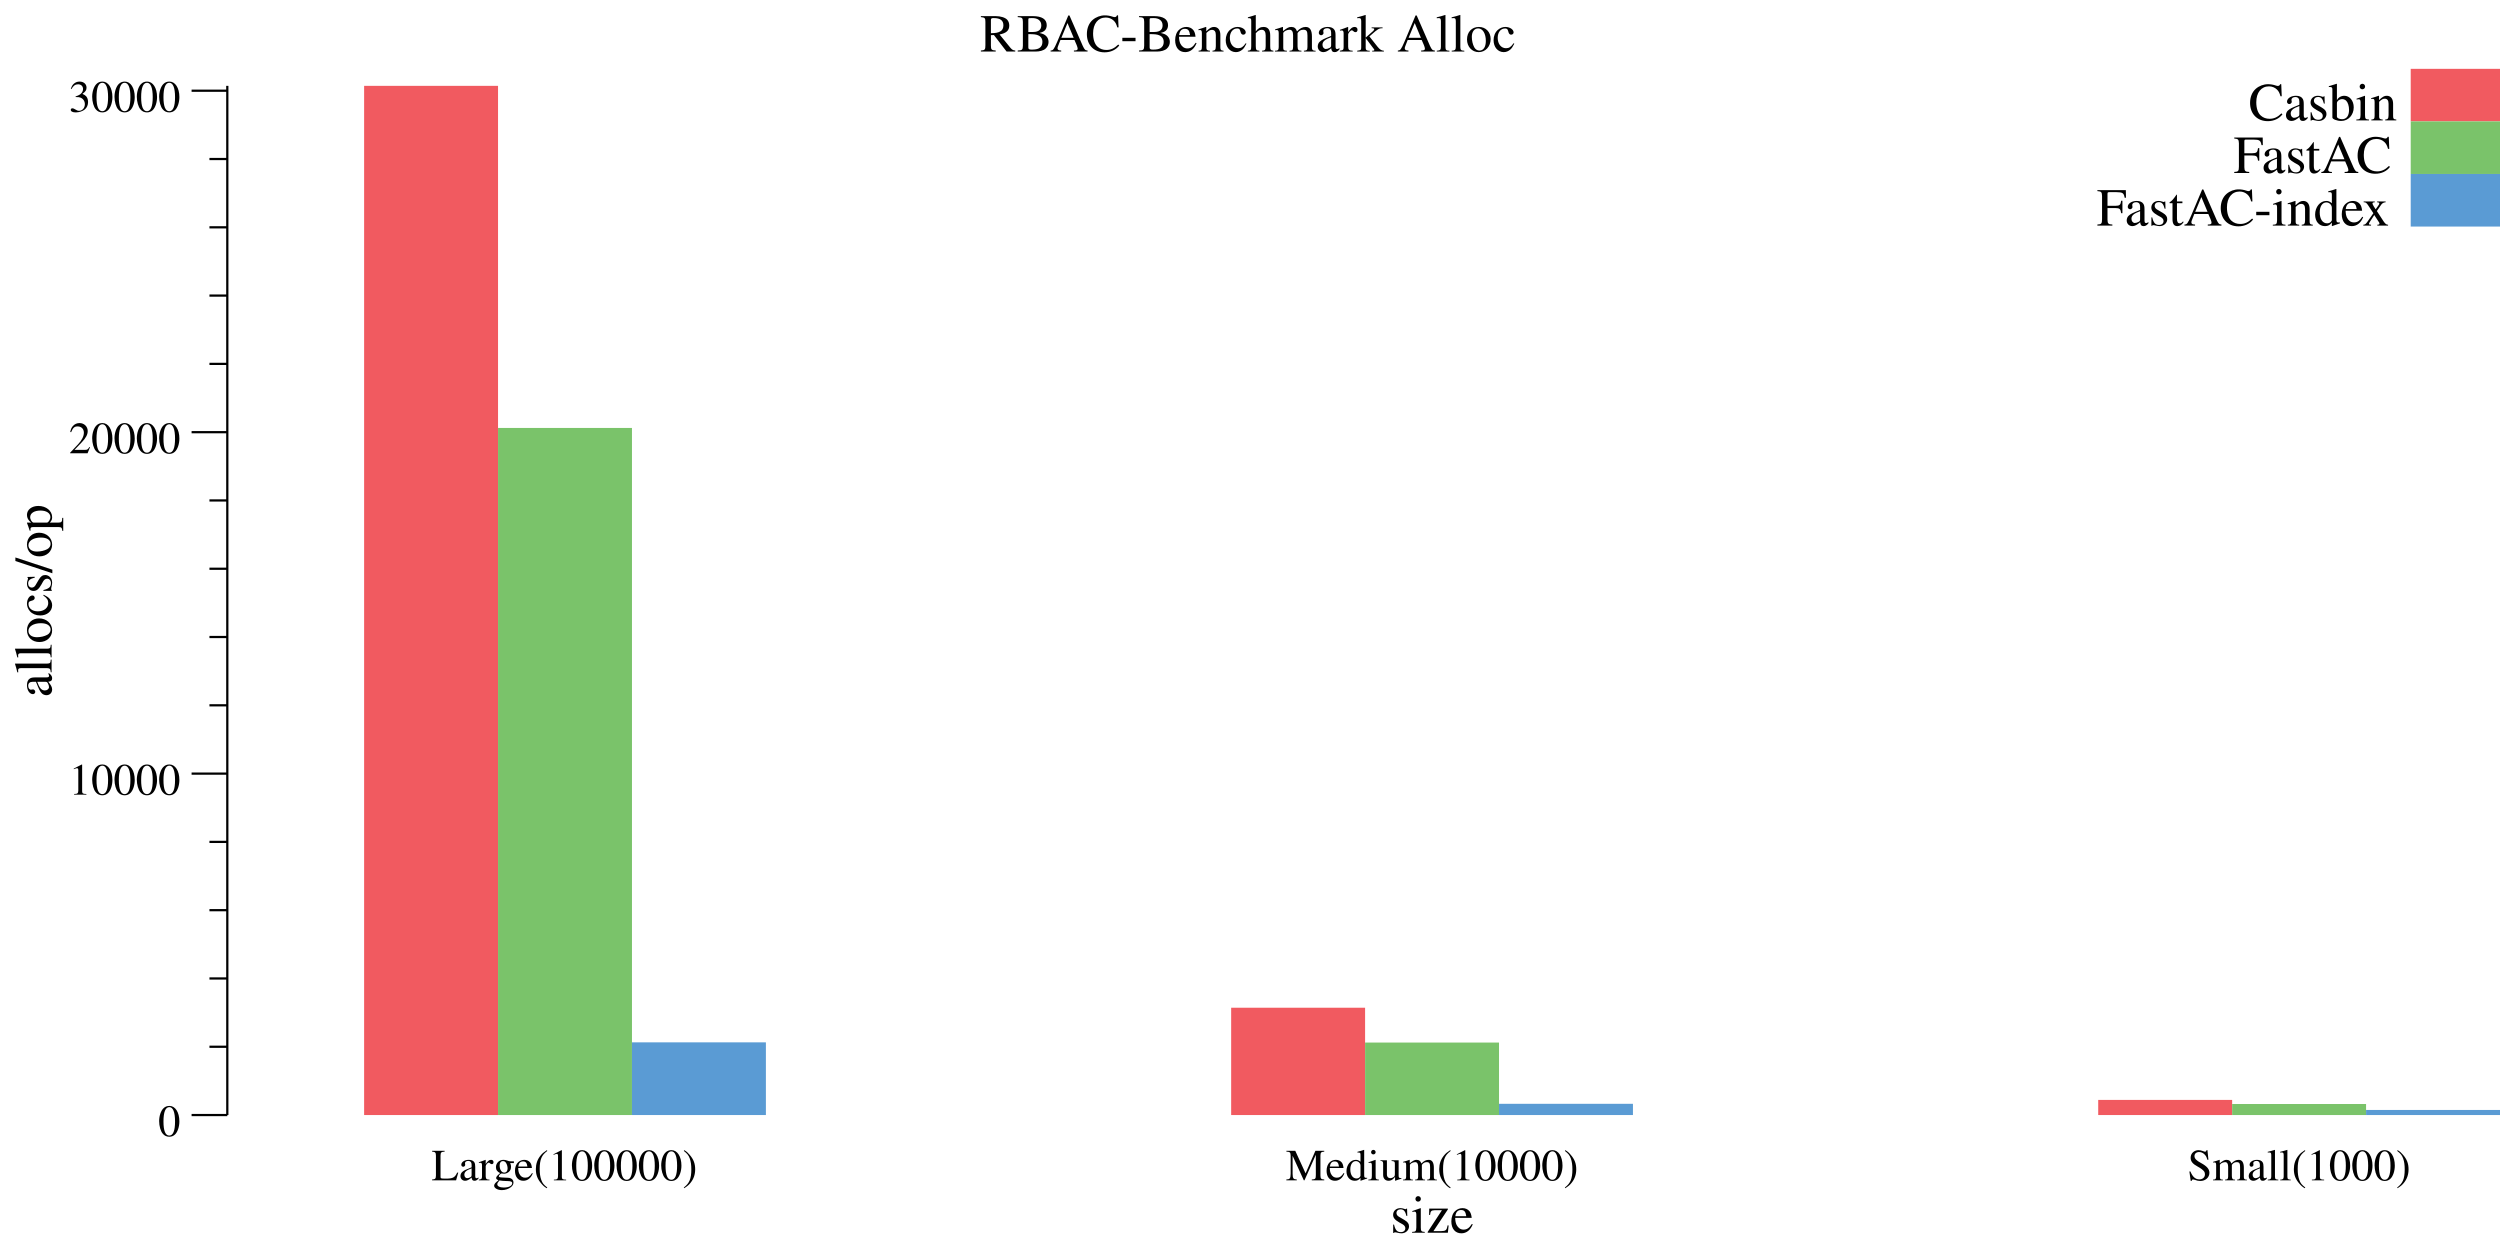
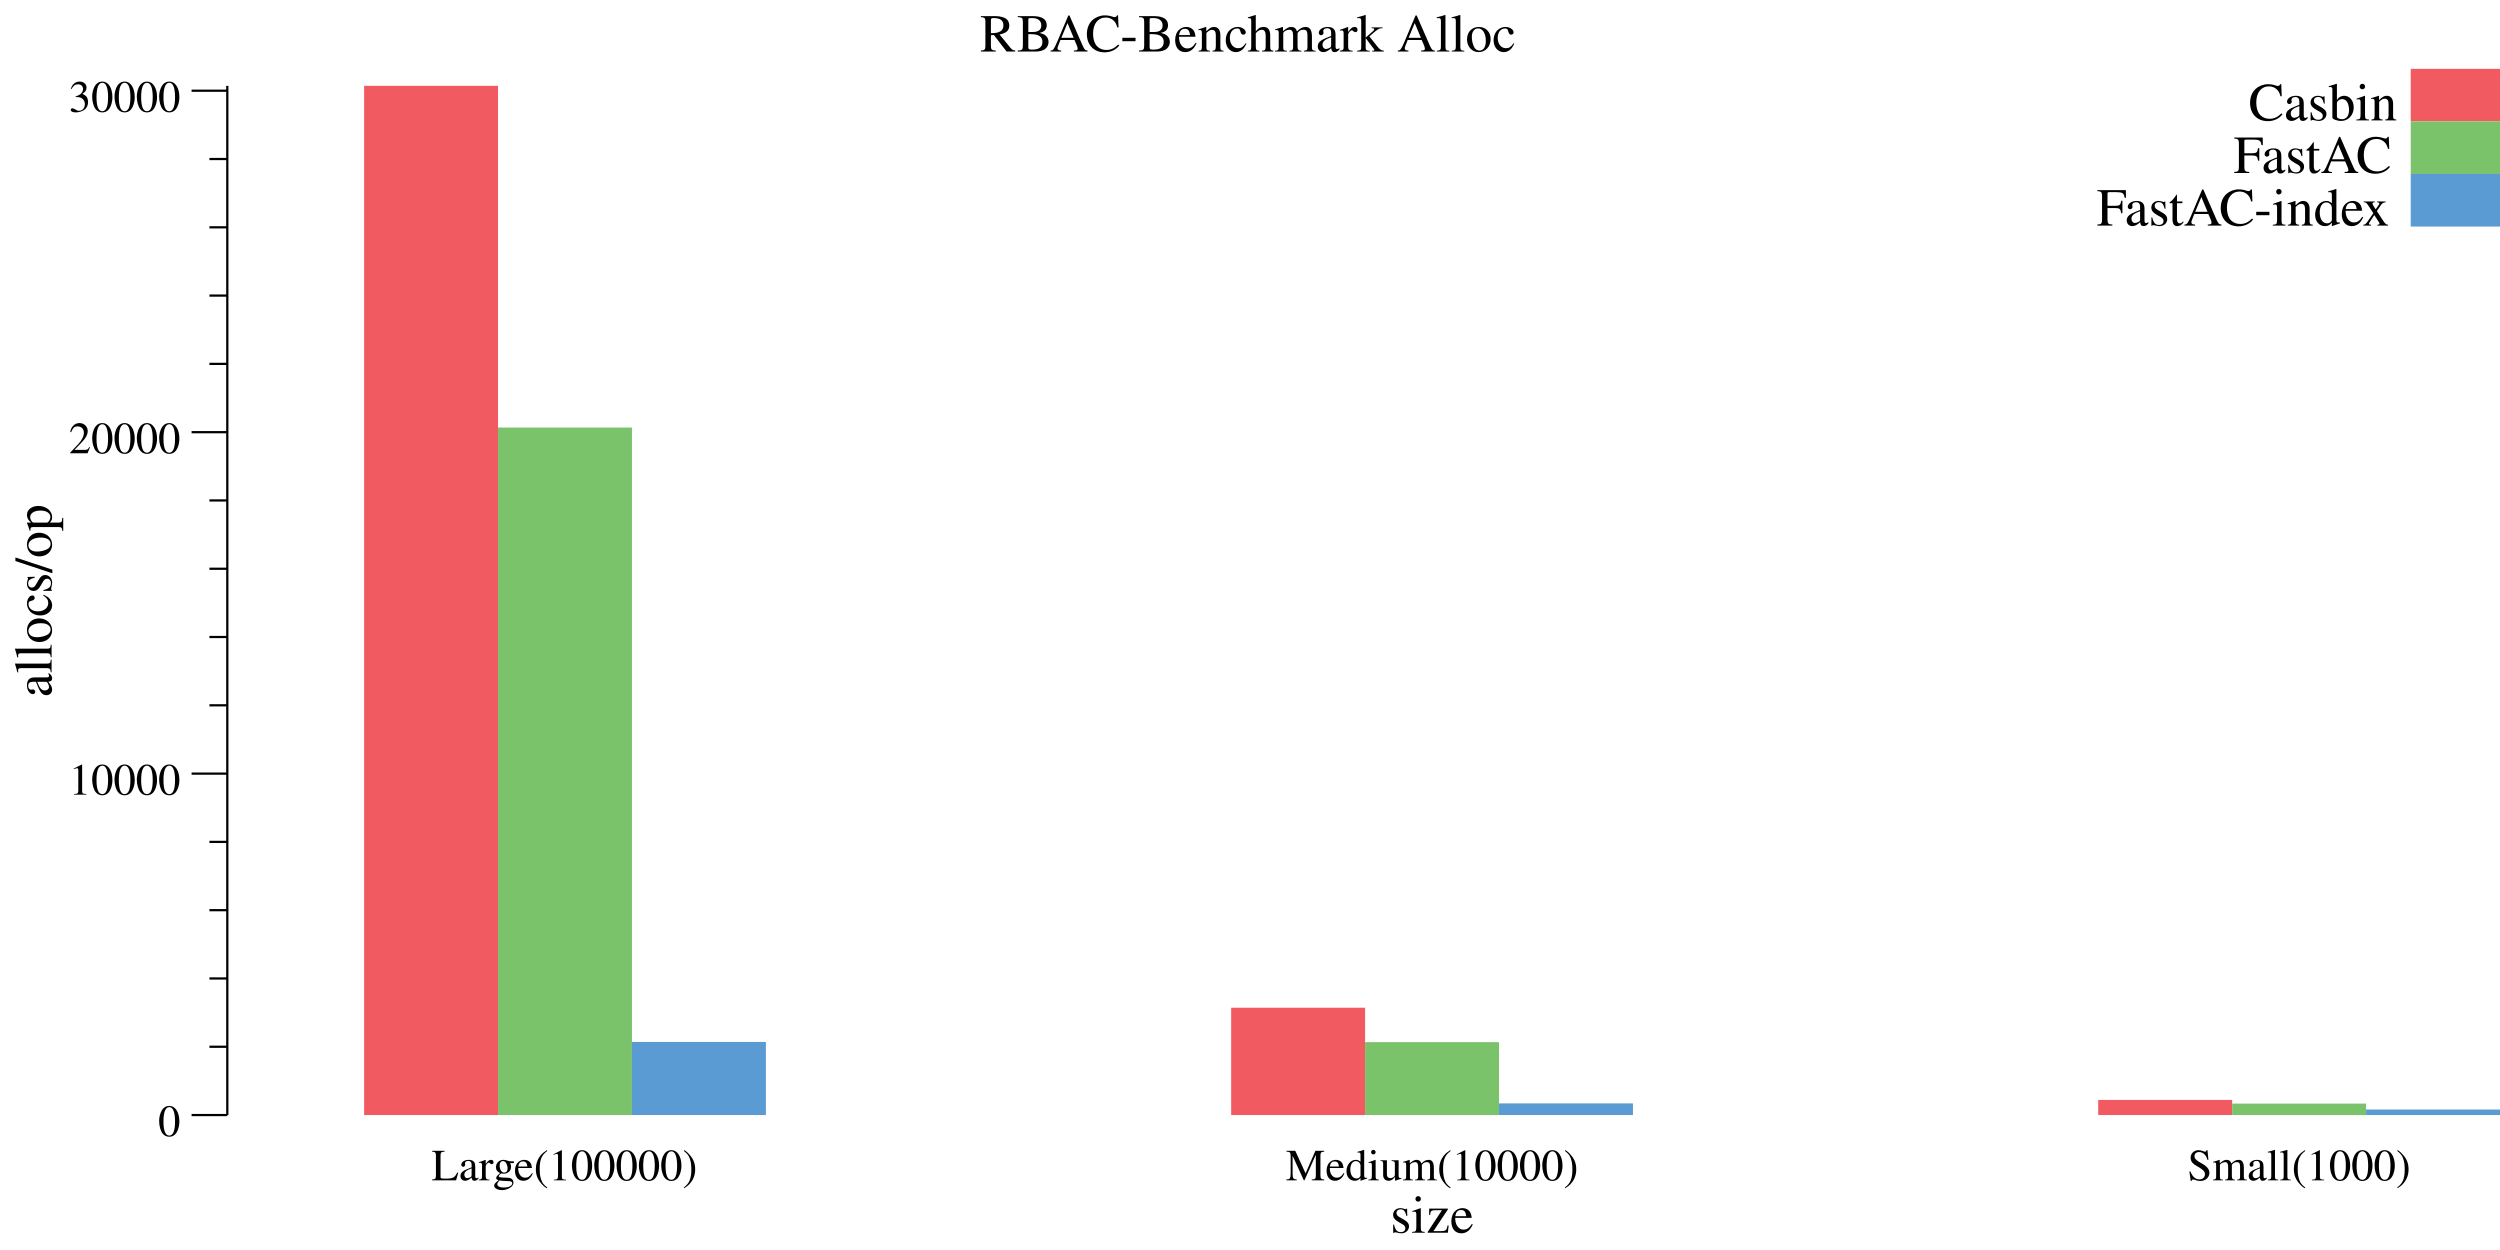
<svg xmlns="http://www.w3.org/2000/svg" width="560pt" height="280pt" viewBox="0 0 560 280">
  <g transform="scale(1, -1) translate(0, -280)">
    <path d="M0,0L560,0L560,280L0,280Z" style="fill:#FFFFFF" />
    <text x="219.51" y="-268.45" transform="scale(1, -1)" style="font-family:Times;font-weight:normal;font-style:normal;font-size:12px">RBAC-Benchmark Alloc</text>
    <text x="311.45" y="-3.861" transform="scale(1, -1)" style="font-family:Times;font-weight:normal;font-style:normal;font-size:12px">size</text>
    <text x="96.666" y="-15.602" transform="scale(1, -1)" style="font-family:Times;font-weight:normal;font-style:normal;font-size:10px">Large(100000)</text>
    <text x="288.01" y="-15.602" transform="scale(1, -1)" style="font-family:Times;font-weight:normal;font-style:normal;font-size:10px">Medium(10000)</text>
    <text x="490" y="-15.602" transform="scale(1, -1)" style="font-family:Times;font-weight:normal;font-style:normal;font-size:10px">Small(1000)</text>
    <g transform="rotate(90)">
      <text x="123.84" y="11.555" transform="scale(1, -1)" style="font-family:Times;font-weight:normal;font-style:normal;font-size:12px">allocs/op</text>
    </g>
    <text x="35.416" y="-25.509" transform="scale(1, -1)" style="font-family:Times;font-weight:normal;font-style:normal;font-size:10px">0</text>
    <text x="15.416" y="-101.99" transform="scale(1, -1)" style="font-family:Times;font-weight:normal;font-style:normal;font-size:10px">10000</text>
    <text x="15.416" y="-178.47" transform="scale(1, -1)" style="font-family:Times;font-weight:normal;font-style:normal;font-size:10px">20000</text>
    <text x="15.416" y="-254.96" transform="scale(1, -1)" style="font-family:Times;font-weight:normal;font-style:normal;font-size:10px">30000</text>
    <path d="M42.916,30.23L50.916,30.23" style="fill:none;stroke:#000000;stroke-width:0.5" />
    <path d="M42.916,106.71L50.916,106.71" style="fill:none;stroke:#000000;stroke-width:0.5" />
    <path d="M42.916,183.19L50.916,183.19" style="fill:none;stroke:#000000;stroke-width:0.5" />
    <path d="M42.916,259.68L50.916,259.68" style="fill:none;stroke:#000000;stroke-width:0.5" />
    <path d="M46.916,45.527L50.916,45.527" style="fill:none;stroke:#000000;stroke-width:0.5" />
    <path d="M46.916,60.823L50.916,60.823" style="fill:none;stroke:#000000;stroke-width:0.5" />
    <path d="M46.916,76.12L50.916,76.12" style="fill:none;stroke:#000000;stroke-width:0.5" />
    <path d="M46.916,91.416L50.916,91.416" style="fill:none;stroke:#000000;stroke-width:0.5" />
    <path d="M46.916,122.01L50.916,122.01" style="fill:none;stroke:#000000;stroke-width:0.5" />
    <path d="M46.916,137.31L50.916,137.31" style="fill:none;stroke:#000000;stroke-width:0.5" />
    <path d="M46.916,152.6L50.916,152.6" style="fill:none;stroke:#000000;stroke-width:0.5" />
    <path d="M46.916,167.9L50.916,167.9" style="fill:none;stroke:#000000;stroke-width:0.5" />
    <path d="M46.916,198.49L50.916,198.49" style="fill:none;stroke:#000000;stroke-width:0.5" />
    <path d="M46.916,213.79L50.916,213.79" style="fill:none;stroke:#000000;stroke-width:0.5" />
    <path d="M46.916,229.08L50.916,229.08" style="fill:none;stroke:#000000;stroke-width:0.5" />
    <path d="M46.916,244.38L50.916,244.38" style="fill:none;stroke:#000000;stroke-width:0.5" />
    <path d="M50.916,30.23L50.916,260.77" style="fill:none;stroke:#000000;stroke-width:0.5" />
    <path d="M81.563,30.23L81.563,260.77L111.56,260.77L111.56,30.23Z" style="fill:#F15A60" />
    <path d="M275.78,30.23L275.78,54.269L305.78,54.269L305.78,30.23Z" style="fill:#F15A60" />
    <path d="M470,30.23L470,33.619L500,33.619L500,30.23Z" style="fill:#F15A60" />
-     <path d="M111.56,30.23L111.56,184.14L141.56,184.14L141.56,30.23Z" style="fill:#7AC36A" />
-     <path d="M305.78,30.23L305.78,46.468L335.78,46.468L335.78,30.23Z" style="fill:#7AC36A" />
-     <path d="M500,30.23L500,32.701L530,32.701L530,30.23Z" style="fill:#7AC36A" />
-     <path d="M141.56,30.23L141.56,46.514L171.56,46.514L171.56,30.23Z" style="fill:#5A9BD4" />
-     <path d="M335.78,30.23L335.78,32.747L365.78,32.747L365.78,30.23Z" style="fill:#5A9BD4" />
-     <path d="M530,30.23L530,31.37L560,31.37L560,30.23Z" style="fill:#5A9BD4" />
+     <path d="M111.56,30.23L111.56,184.23L141.56,184.23L141.56,30.23Z" style="fill:#7AC36A" />
+     <path d="M305.78,30.23L305.78,46.559L335.78,46.559L335.78,30.23Z" style="fill:#7AC36A" />
+     <path d="M500,30.23L500,32.793L530,32.793L530,30.23Z" style="fill:#7AC36A" />
+     <path d="M141.56,30.23L141.56,46.605L171.56,46.605L171.56,30.23Z" style="fill:#5A9BD4" />
+     <path d="M335.78,30.23L335.78,32.839L365.78,32.839L365.78,30.23Z" style="fill:#5A9BD4" />
+     <path d="M530,30.23L530,31.462L560,31.462L560,30.23Z" style="fill:#5A9BD4" />
    <path d="M540,252.81L540,264.58L560,264.58L560,252.81Z" style="fill:#F15A60" />
    <text x="503.67" y="-253.03" transform="scale(1, -1)" style="font-family:Times;font-weight:normal;font-style:normal;font-size:12px">Casbin</text>
    <path d="M540,241.03L540,252.81L560,252.81L560,241.03Z" style="fill:#7AC36A" />
    <text x="500.33" y="-241.25" transform="scale(1, -1)" style="font-family:Times;font-weight:normal;font-style:normal;font-size:12px">FastAC</text>
    <path d="M540,229.25L540,241.03L560,241.03L560,229.25Z" style="fill:#5A9BD4" />
    <text x="469.67" y="-229.47" transform="scale(1, -1)" style="font-family:Times;font-weight:normal;font-style:normal;font-size:12px">FastAC-index</text>
  </g>
</svg>
